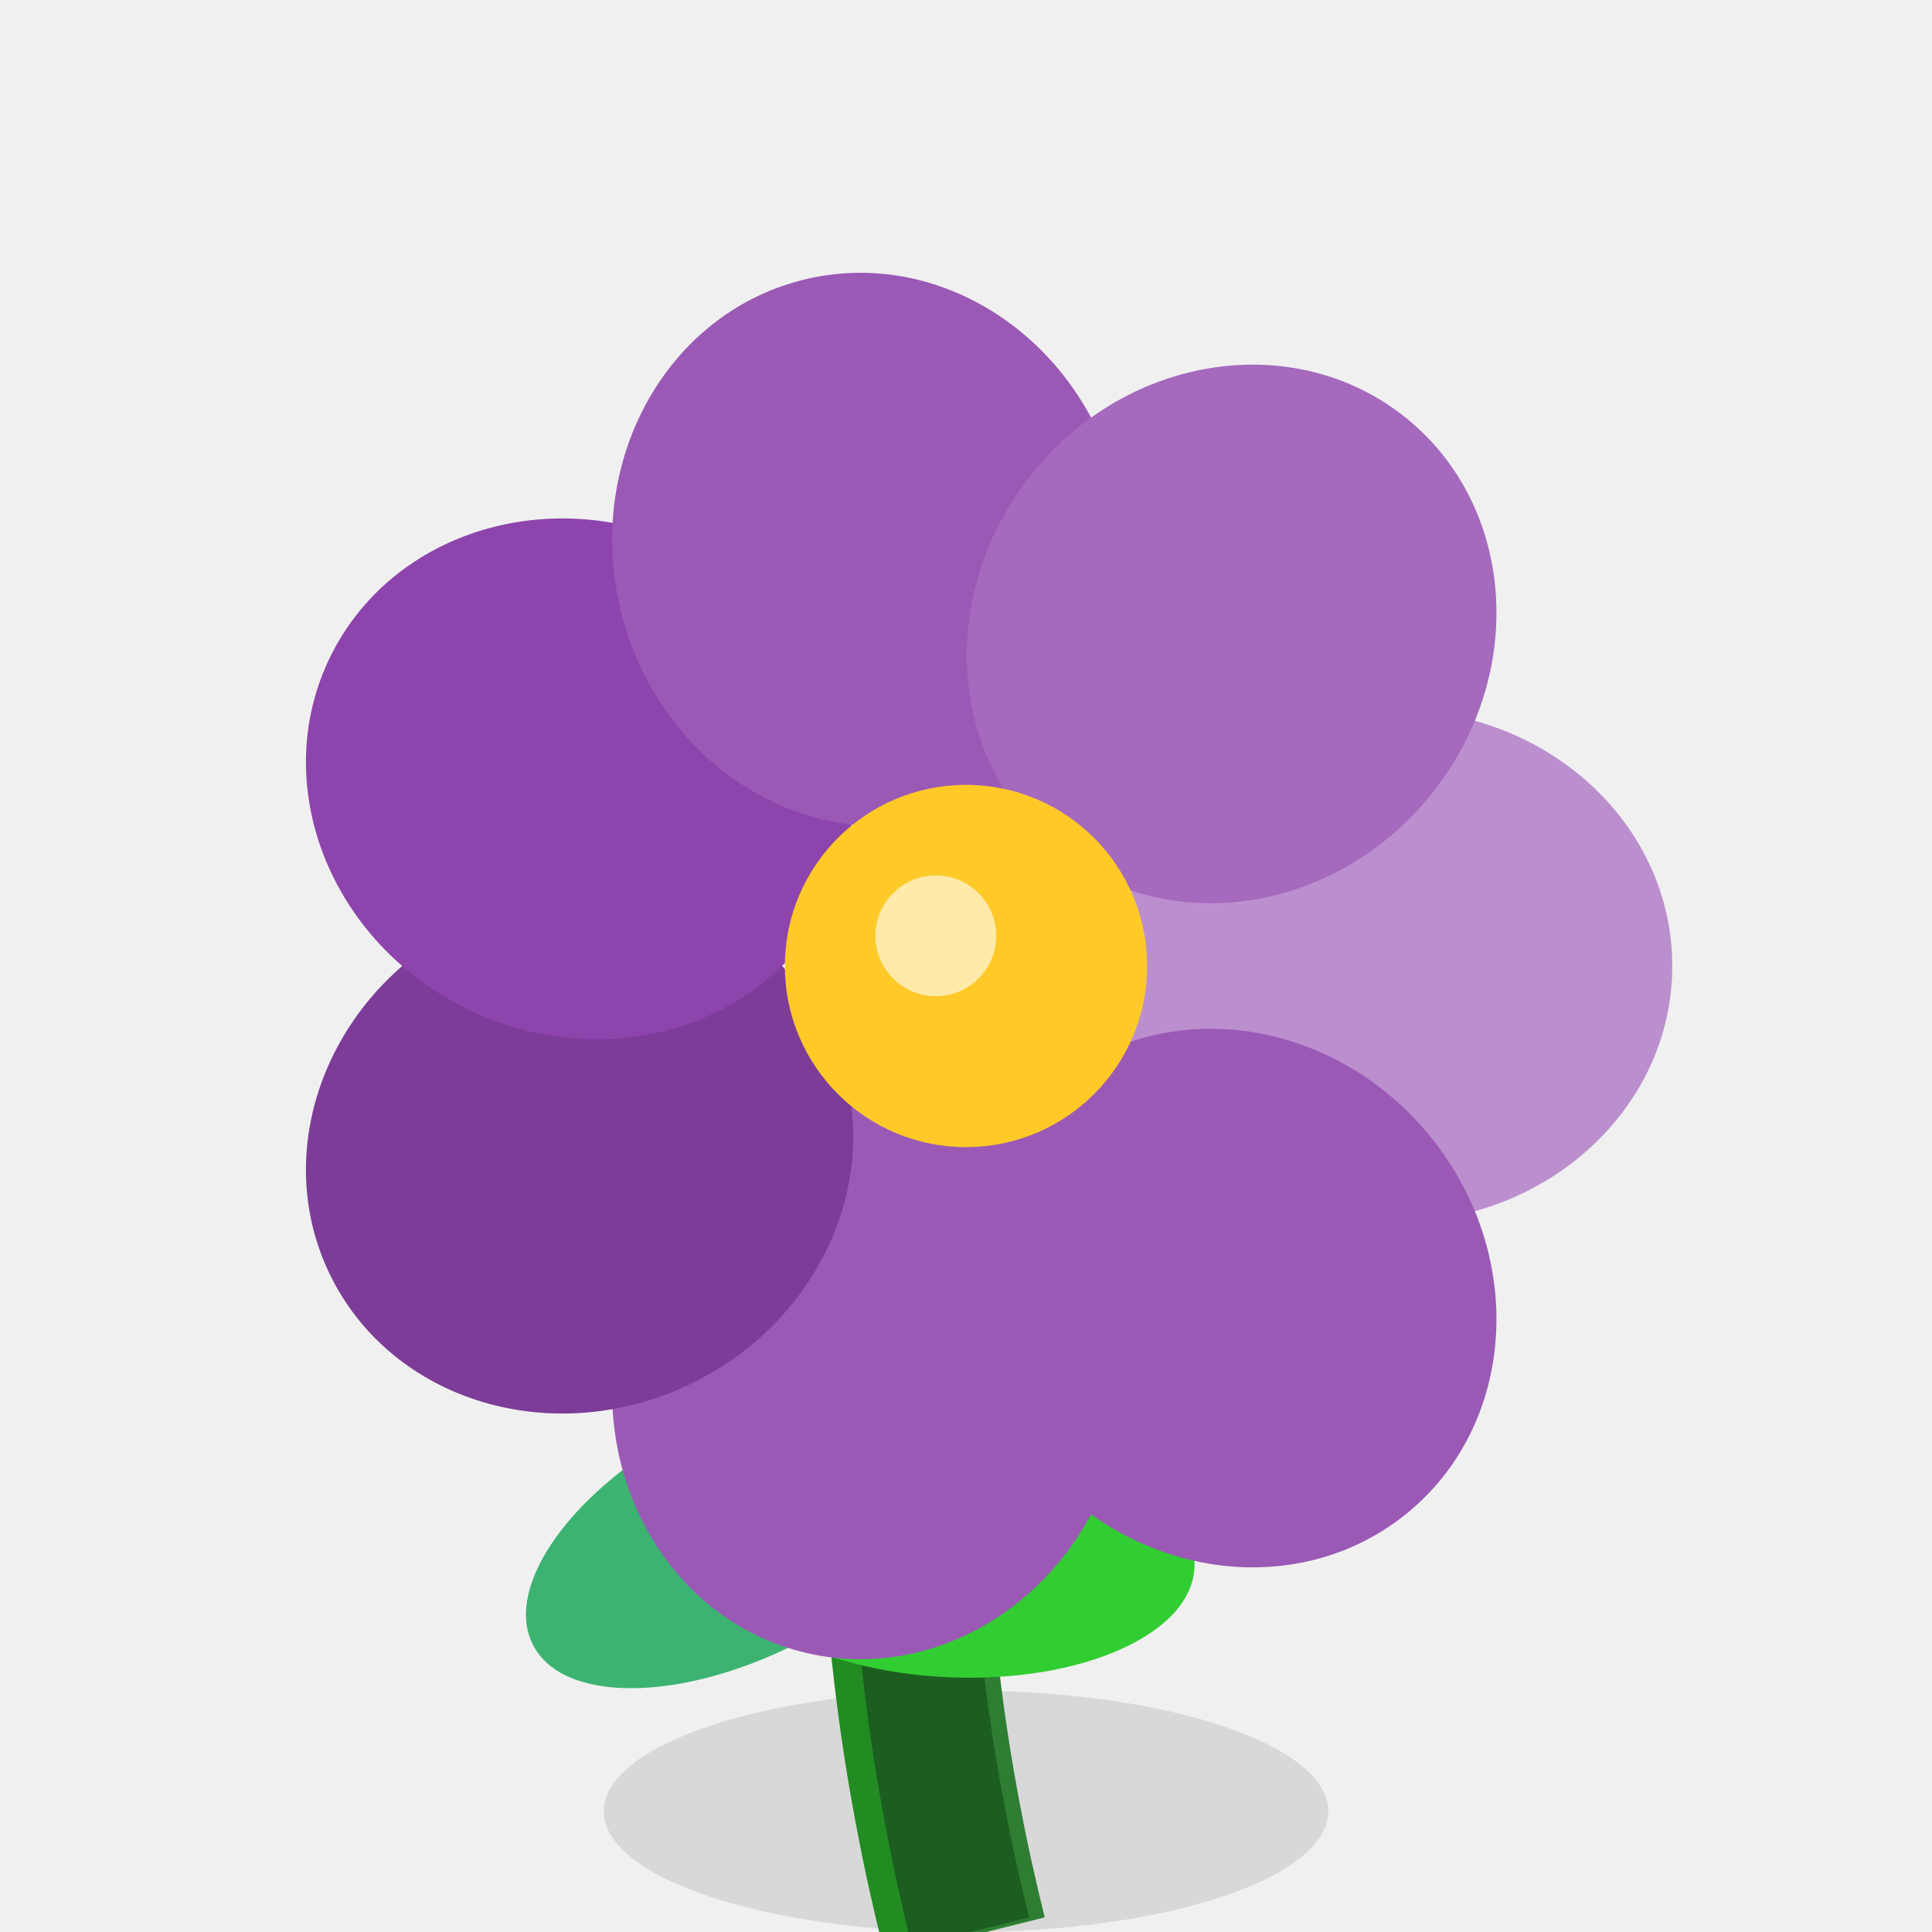
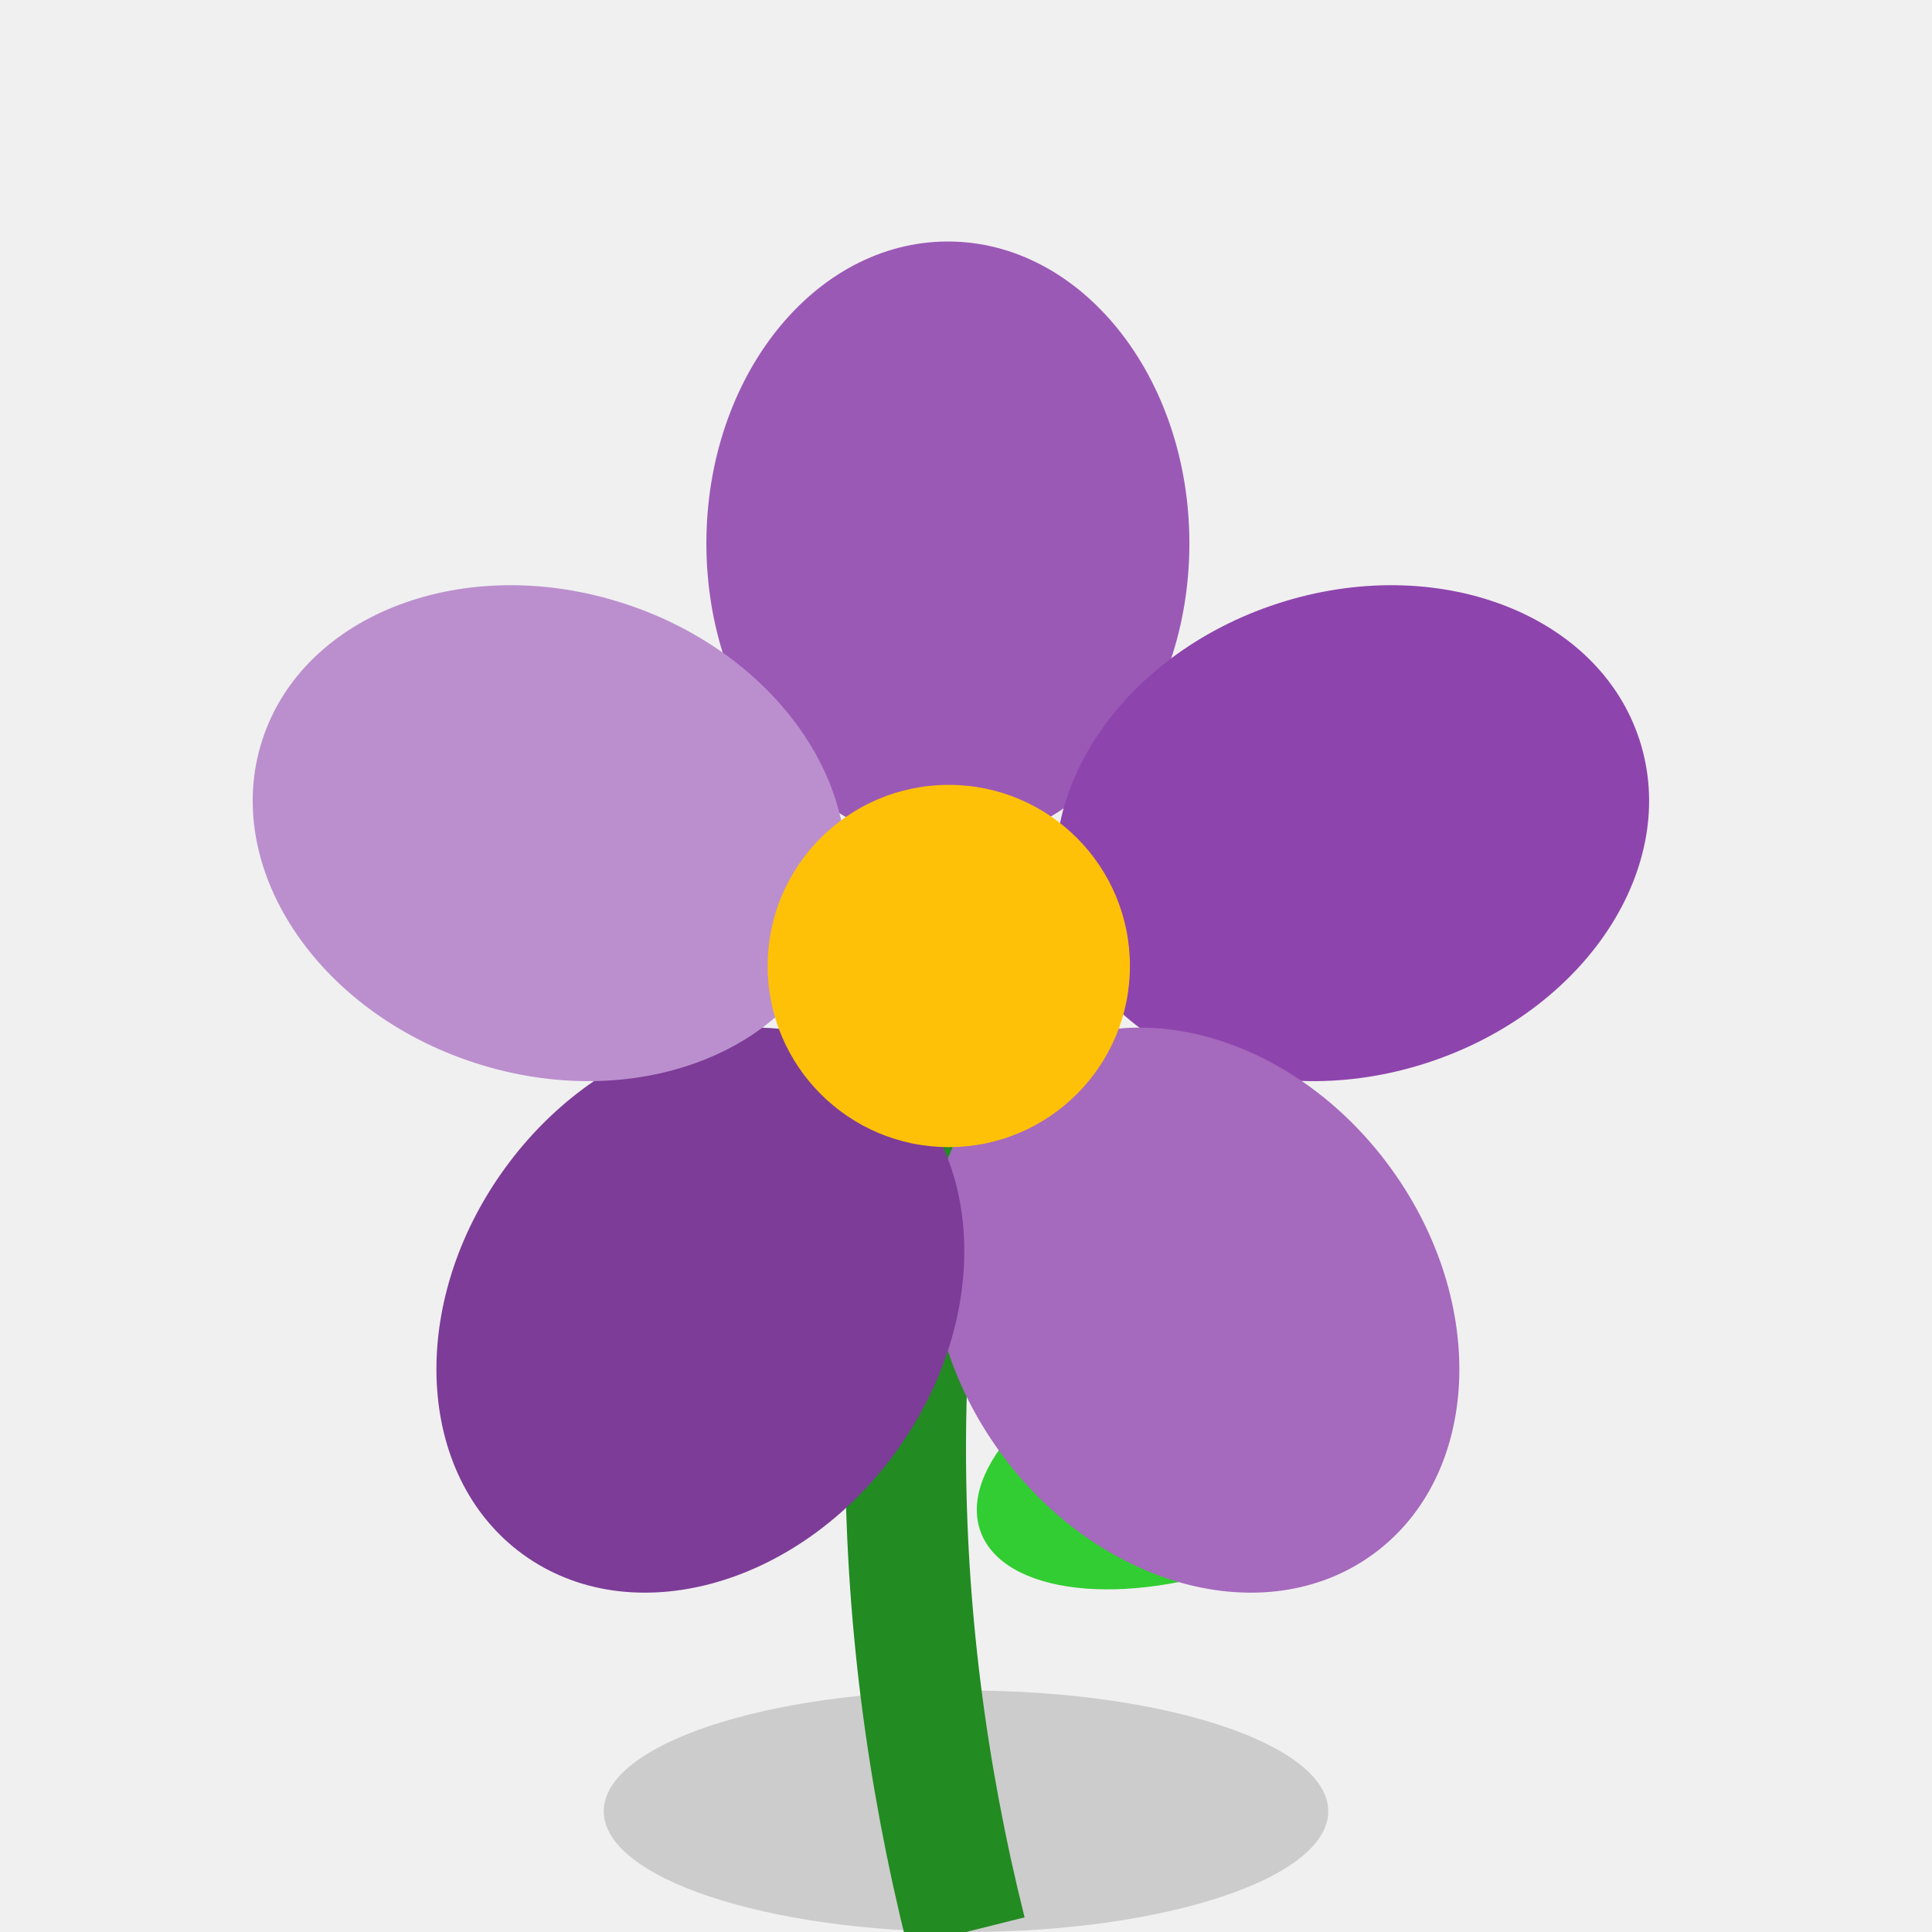
<svg xmlns="http://www.w3.org/2000/svg" width="32" height="32" viewBox="0 0 32 32">
-   <ellipse cx="16" cy="30" rx="6" ry="2" fill="rgba(0,0,0,0.1)" />
-   <path d="M16.334,32 Q14.334,24 16.334,16" stroke="#2e7d32" stroke-width="2" fill="none" />
-   <path d="M15.591,32 Q13.591,24 15.591,16" stroke="#228b22" stroke-width="2" fill="none" />
-   <path d="M16.075,32 Q14.075,24 16.075,16" stroke="#1b5e20" stroke-width="2" fill="none" />
-   <ellipse cx="15.788" cy="25.782" rx="4" ry="2" fill="#32cd32" transform="rotate(2.610134 15.78769 25.78161)" />
-   <ellipse cx="12.375" cy="25.396" rx="4" ry="2" fill="#3cb371" transform="rotate(-27.66357 12.3748 25.3957)" />
-   <ellipse cx="23.1" cy="16.0" rx="4.598" ry="4.241" fill="#bb8fce" transform="rotate(0 23.1 16.0)" />
-   <ellipse cx="20.4" cy="21.5" rx="4.598" ry="4.241" fill="#9b59b6" transform="rotate(51 20.4 21.5)" />
-   <ellipse cx="14.4" cy="22.9" rx="4.598" ry="4.241" fill="#9b59b6" transform="rotate(103 14.4 22.9)" />
-   <ellipse cx="9.6" cy="19.1" rx="4.598" ry="4.241" fill="#7d3c98" transform="rotate(154 9.6 19.1)" />
-   <ellipse cx="9.6" cy="12.9" rx="4.598" ry="4.241" fill="#8e44ad" transform="rotate(206 9.6 12.9)" />
-   <ellipse cx="14.4" cy="9.1" rx="4.598" ry="4.241" fill="#9b59b6" transform="rotate(257 14.4 9.1)" />
-   <ellipse cx="20.4" cy="10.5" rx="4.598" ry="4.241" fill="#a569bd" transform="rotate(309 20.4 10.5)" />
-   <circle cx="16" cy="16" r="3" fill="#ffca28" />
-   <circle cx="15.5" cy="15.5" r="1" fill="#fff" opacity="0.6" />
+   <ellipse cx="16" cy="30" rx="6" ry="2" fill="rgba(0,0,0,0.15)" />
+   <path d="M16,32 Q14,24 16,16" stroke="#228b22" stroke-width="2" fill="none" />
+   <ellipse cx="20" cy="24" rx="4" ry="2" fill="#32cd32" transform="rotate(-20 20 24)" />
+   <ellipse cx="15.7" cy="9.0" rx="4" ry="5" fill="#9b59b6" transform="rotate(0 15.7 9.0)" />
+   <ellipse cx="22.4" cy="13.8" rx="4" ry="5" fill="#8e44ad" transform="rotate(72 22.4 13.8)" />
+   <ellipse cx="19.8" cy="21.7" rx="4" ry="5" fill="#a569bd" transform="rotate(144 19.8 21.7)" />
+   <ellipse cx="11.6" cy="21.7" rx="4" ry="5" fill="#7d3c98" transform="rotate(216 11.6 21.7)" />
+   <ellipse cx="9.1" cy="13.8" rx="4" ry="5" fill="#bb8fce" transform="rotate(288 9.1 13.8)" />
+   <circle cx="15.715" cy="16" r="3" fill="#ffc107" />
</svg>
